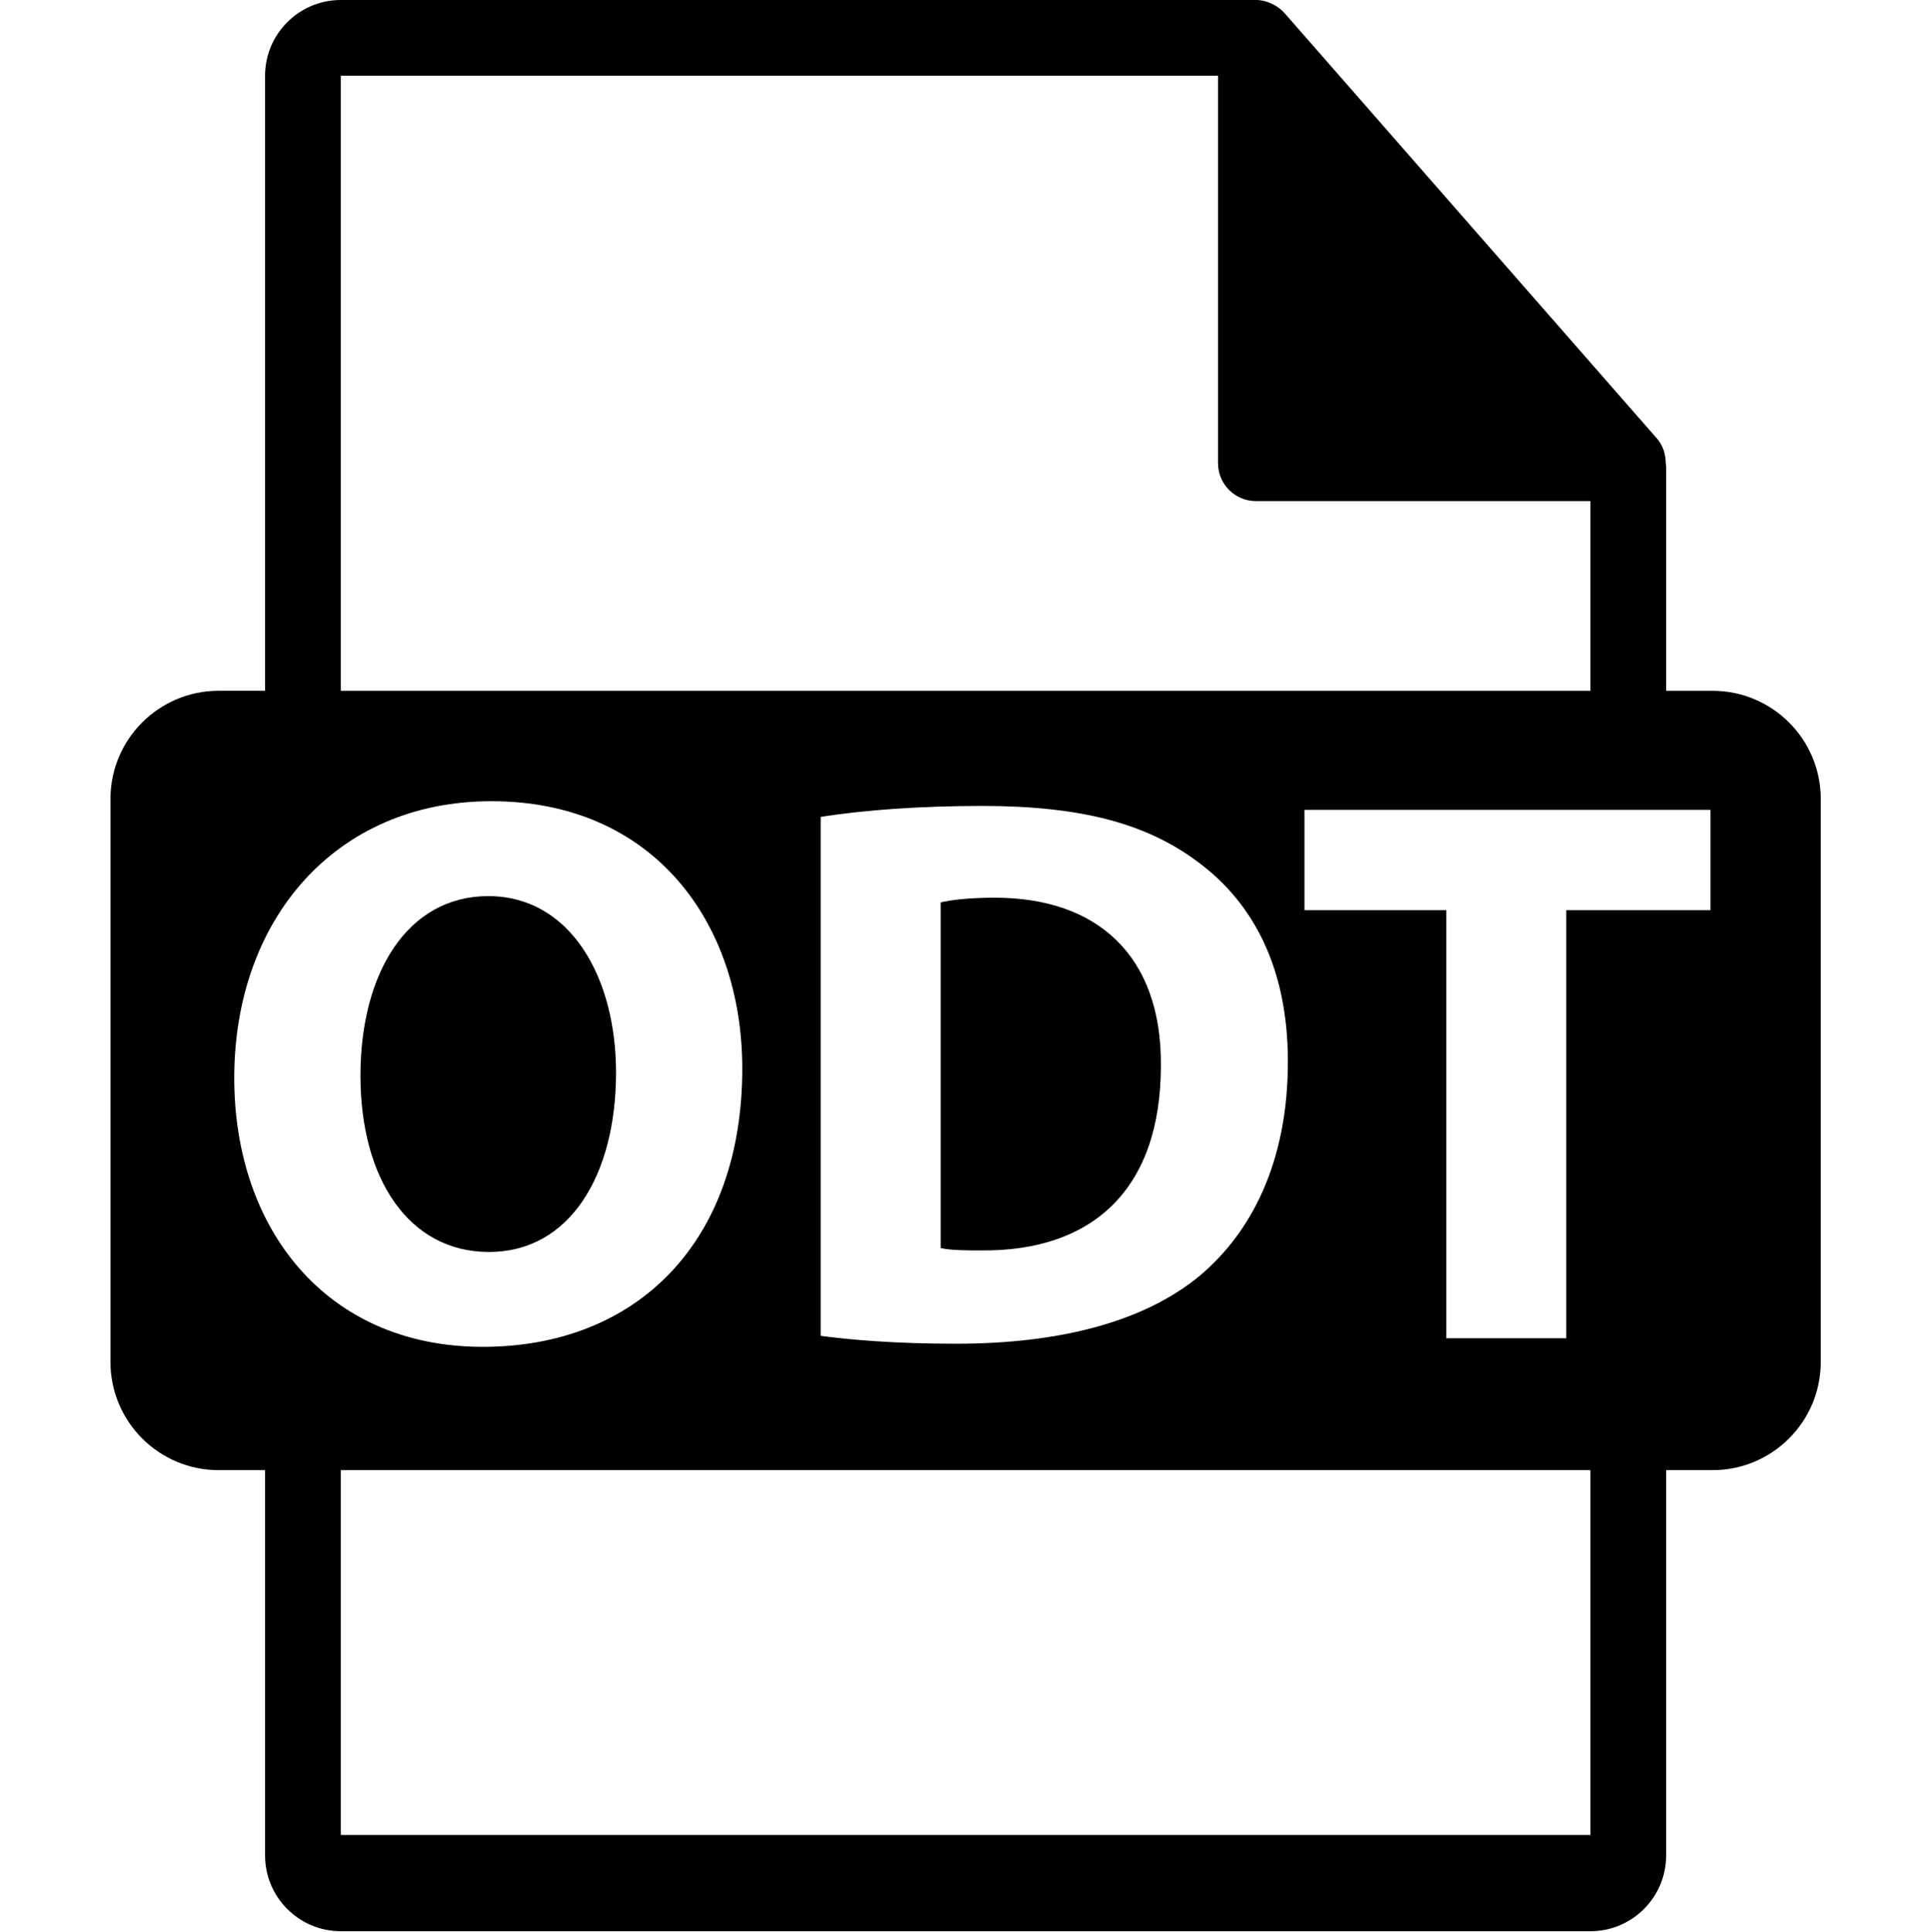
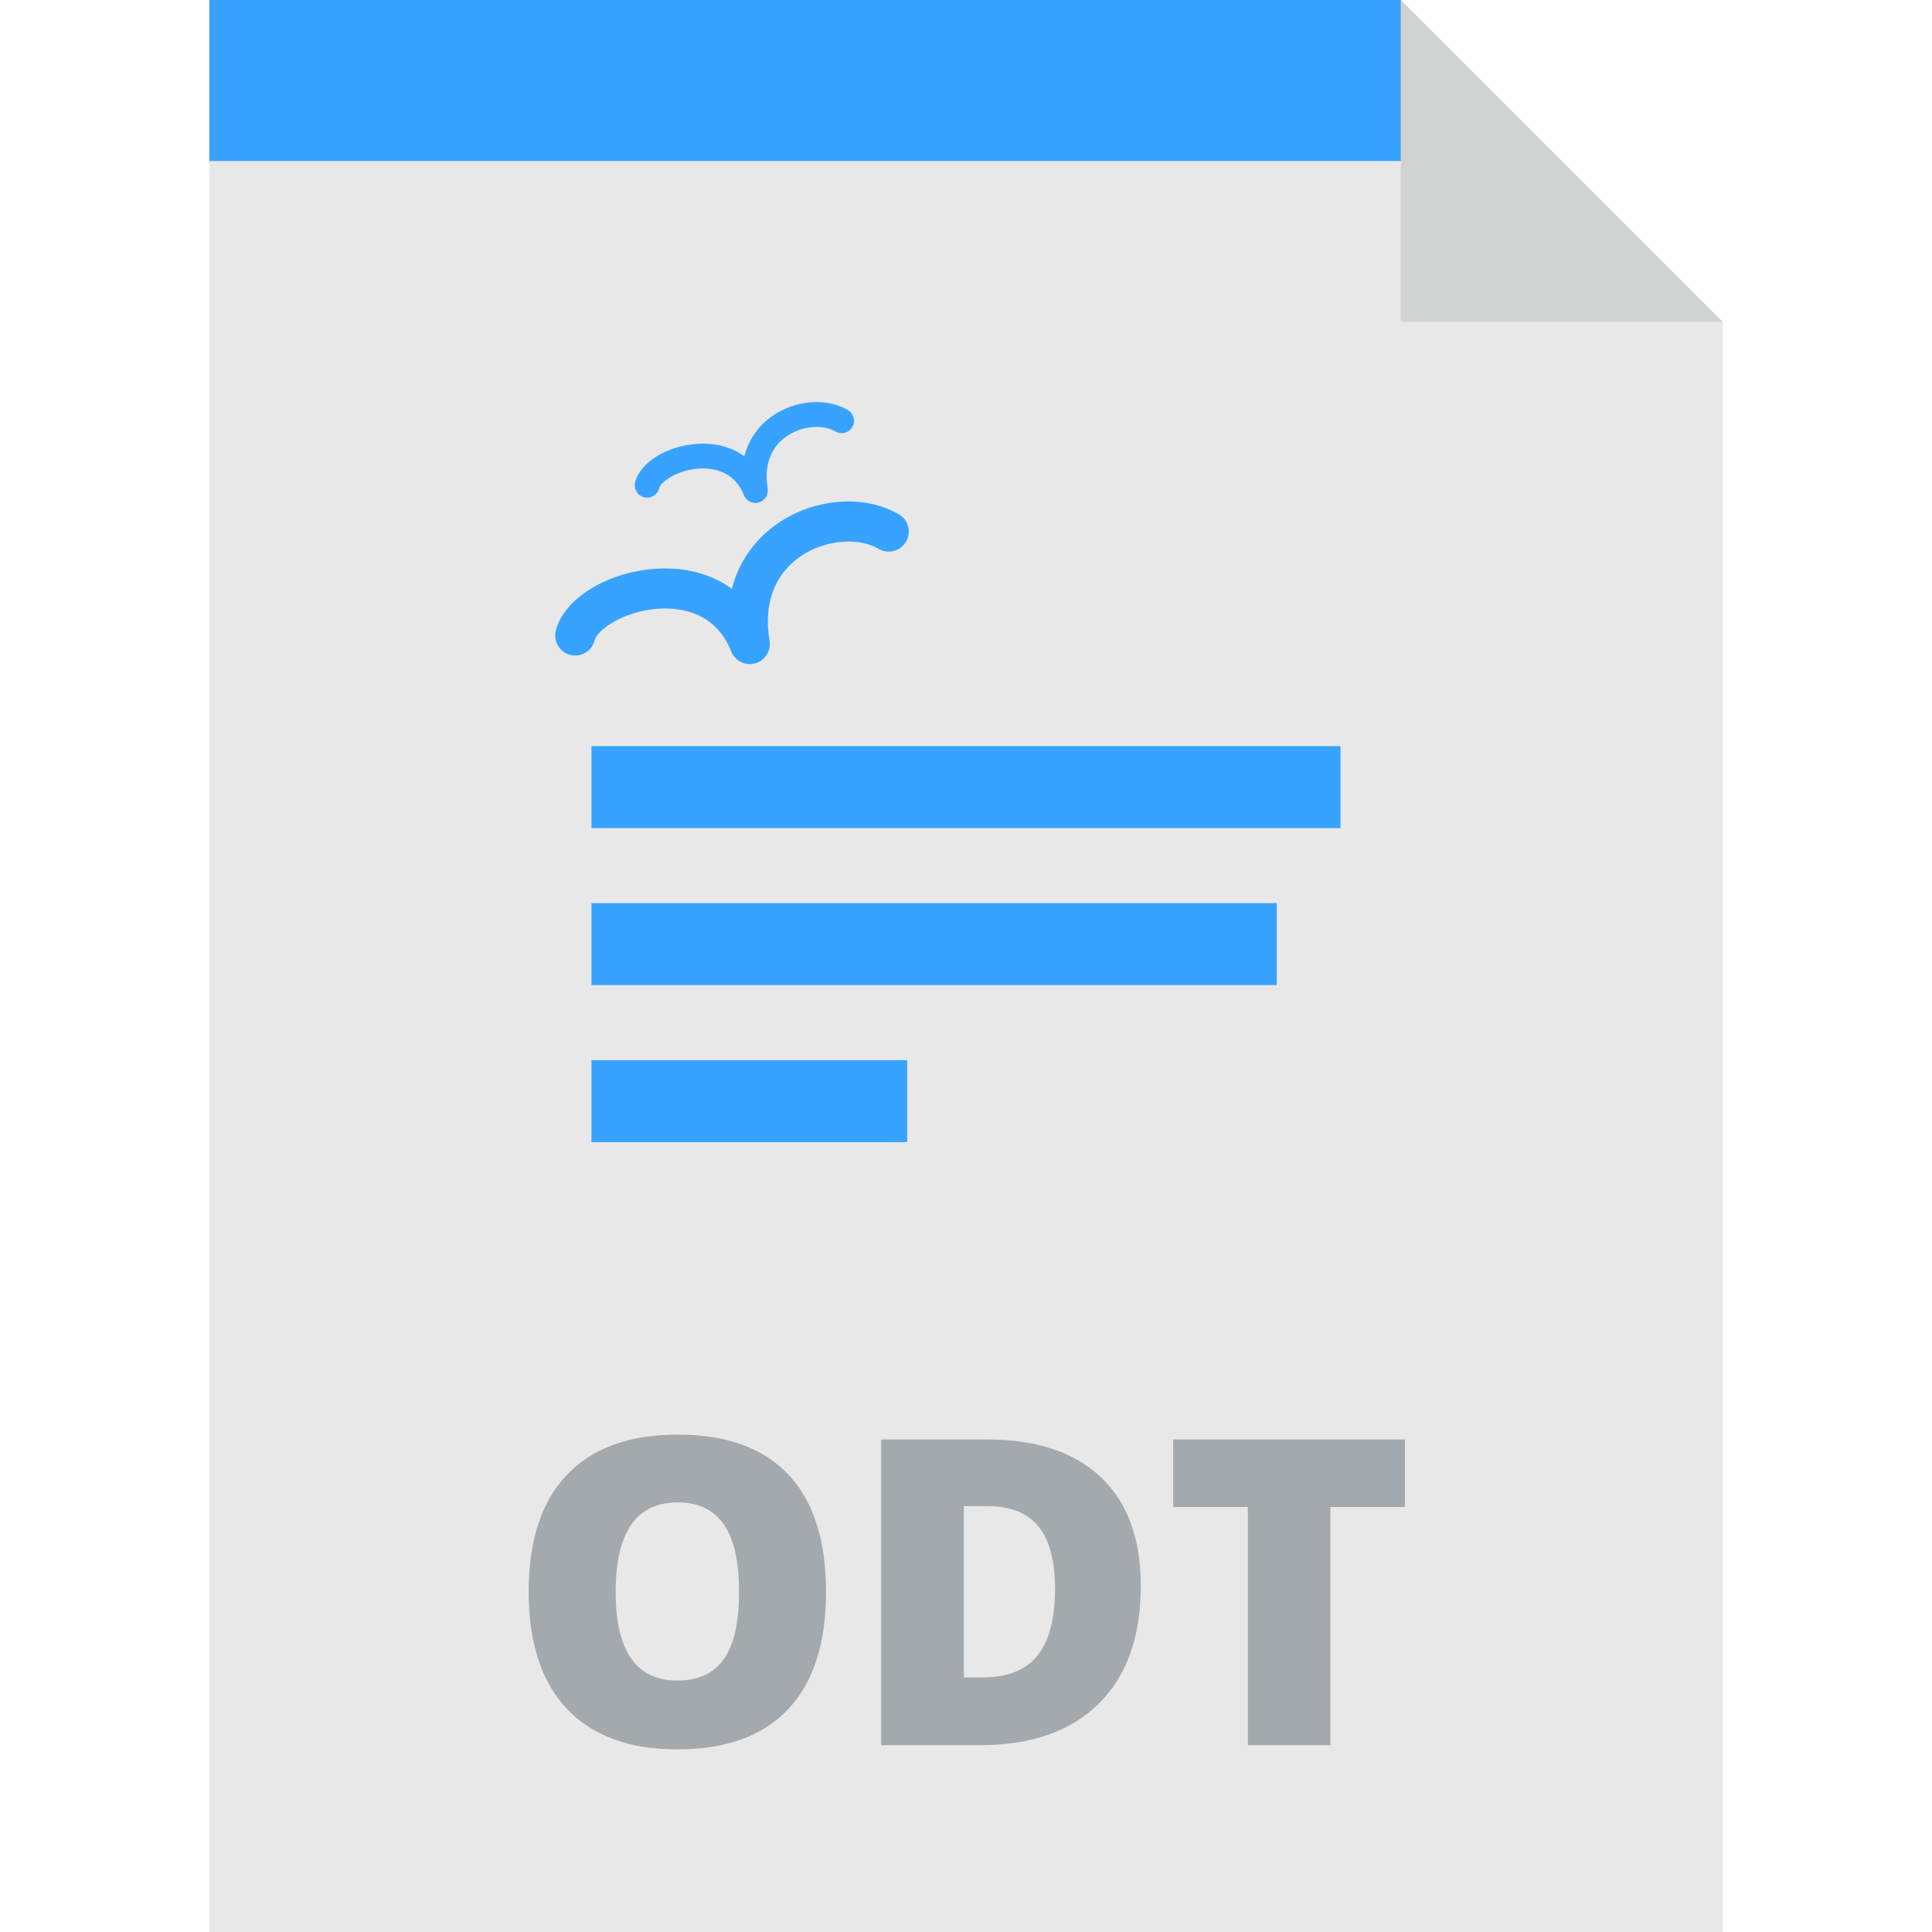
- <svg xmlns="http://www.w3.org/2000/svg" version="1.1" id="Capa_1" x="0px" y="0px" width="548.291px" height="548.291px" viewBox="0 0 548.291 548.291" style="enable-background:new 0 0 548.291 548.291;" xml:space="preserve">
+ <svg xmlns="http://www.w3.org/2000/svg" version="1.1" id="Layer_1" x="0px" y="0px" viewBox="0 0 303.188 303.188" style="enable-background:new 0 0 303.188 303.188;" xml:space="preserve">
  <g>
-     <path d="M282.413,254.859c-7.564,0-12.464,0.672-15.357,1.333v98.144c2.893,0.671,7.567,0.671,11.793,0.671   c30.714,0.221,50.741-16.693,50.741-52.525C329.811,271.324,311.568,254.859,282.413,254.859z" />
-     <path d="M486.201,196.124h-13.166V132.59c0-0.396-0.062-0.795-0.115-1.196c-0.021-2.523-0.825-5-2.552-6.963L364.657,3.677   c-0.033-0.031-0.064-0.042-0.085-0.073c-0.63-0.707-1.364-1.292-2.143-1.795c-0.229-0.157-0.461-0.286-0.702-0.421   c-0.672-0.366-1.387-0.671-2.121-0.892c-0.2-0.055-0.379-0.136-0.577-0.188C358.23,0.118,357.401,0,356.562,0H96.757   C84.894,0,75.256,9.651,75.256,21.502v174.613H62.092c-16.971,0-30.732,13.756-30.732,30.733v159.812   c0,16.968,13.761,30.731,30.732,30.731h13.164V526.79c0,11.854,9.638,21.501,21.501,21.501h354.776   c11.853,0,21.501-9.647,21.501-21.501V417.392h13.166c16.966,0,30.729-13.764,30.729-30.731V226.854   C516.93,209.872,503.167,196.124,486.201,196.124z M96.757,21.502h249.054v110.009c0,5.939,4.817,10.75,10.751,10.75h94.972v53.861   H96.757V21.502z M365.643,301.37c0,28.72-10.457,48.524-24.925,60.75c-15.795,13.141-39.832,19.376-69.216,19.376   c-17.578,0-30.045-1.112-38.504-2.236V231.932c12.459-2.005,28.714-3.118,45.846-3.118c28.482,0,46.955,5.123,61.433,16.032   C355.853,256.418,365.643,274.88,365.643,301.37z M66.504,306.042c0-44.961,28.714-78.571,73.004-78.571   c46.076,0,71.224,34.512,71.224,75.904c0,49.187-29.827,79.004-73.665,79.004C92.55,382.378,66.504,348.782,66.504,306.042z    M451.534,520.962H96.757v-103.57h354.776V520.962z M485.624,258.413h-40.945v121.529H410.63V258.413h-40.284v-28.486h115.277   V258.413z" />
-     <path d="M174.895,304.487c0-26.929-12.905-50.074-36.279-50.074c-22.921,0-36.279,21.832-36.279,50.967   c0,29.376,13.798,50.069,36.5,50.069C161.763,355.449,174.895,333.631,174.895,304.487z" />
+     <polygon style="fill:#E8E8E8;" points="219.821,0 32.842,0 32.842,303.188 270.346,303.188 270.346,50.525  " />
+     <g>
+       <rect x="92.817" y="166.37" style="fill:#38A3FF;" width="49.543" height="12.865" />
+       <rect x="92.817" y="141.728" style="fill:#38A3FF;" width="107.543" height="12.865" />
+       <rect x="92.817" y="117.087" style="fill:#38A3FF;" width="117.551" height="12.865" />
+     </g>
+     <path style="fill:#38A3FF;" d="M117.667,104.217c-1.26,0-2.437-0.764-2.92-1.987c-2.487-6.298-8.172-6.909-11.333-6.712   c-5.387,0.333-9.65,3.229-10.106,4.997c-0.434,1.679-2.147,2.69-3.826,2.255c-1.679-0.433-2.69-2.146-2.256-3.825   c1.304-5.05,8.097-9.219,15.801-9.695c4.568-0.29,8.63,0.842,11.824,3.146c1.079-4.168,3.516-7.706,7.164-10.229   c5.815-4.021,13.649-4.619,19.046-1.454c1.497,0.877,1.999,2.802,1.122,4.298c-0.878,1.497-2.804,1.996-4.298,1.121   c-3.26-1.91-8.546-1.393-12.298,1.202c-4.083,2.823-5.795,7.516-4.822,13.213c0.271,1.586-0.7,3.12-2.249,3.554   C118.232,104.179,117.947,104.217,117.667,104.217z" />
+     <path style="fill:#38A3FF;" d="M118.552,78.929c-0.782,0-1.511-0.474-1.812-1.233c-1.541-3.905-5.064-4.281-7.027-4.163   c-3.34,0.207-5.984,2.003-6.268,3.1c-0.269,1.041-1.33,1.669-2.372,1.398c-1.042-0.268-1.668-1.33-1.4-2.372   c0.809-3.132,5.021-5.717,9.799-6.013c2.831-0.176,5.352,0.521,7.332,1.951c0.669-2.586,2.18-4.779,4.442-6.343   c3.607-2.493,8.465-2.865,11.812-0.903c0.929,0.545,1.24,1.738,0.696,2.666c-0.543,0.928-1.737,1.24-2.665,0.695   c-2.02-1.186-5.299-0.863-7.627,0.746c-2.532,1.751-3.595,4.66-2.99,8.193c0.168,0.982-0.435,1.936-1.396,2.205   C118.902,78.905,118.727,78.929,118.552,78.929z" />
+     <g>
+       <path style="fill:#A4A9AD;" d="M129.631,249.816c0,8.072-1.98,14.209-5.94,18.41s-9.758,6.301-17.394,6.301    c-7.526,0-13.296-2.111-17.311-6.334c-4.015-4.222-6.022-10.37-6.022-18.443c0-7.985,1.996-14.084,5.989-18.295    c3.992-4.212,9.796-6.318,17.41-6.318c7.635,0,13.422,2.09,17.36,6.268C127.662,235.584,129.631,241.721,129.631,249.816z     M96.616,249.816c0,9.275,3.227,13.914,9.681,13.914c3.282,0,5.716-1.127,7.302-3.381c1.586-2.252,2.379-5.764,2.379-10.533    c0-4.792-0.804-8.33-2.412-10.617c-1.608-2.285-4.01-3.43-7.204-3.43C99.865,235.77,96.616,240.452,96.616,249.816z" />
+       <path style="fill:#A4A9AD;" d="M179.022,248.864c0,8.007-2.205,14.177-6.613,18.509s-10.605,6.498-18.591,6.498h-15.523v-47.979    H154.9c7.701,0,13.646,1.97,17.836,5.907C176.926,235.737,179.022,241.426,179.022,248.864z M165.566,249.324    c0-4.398-0.87-7.658-2.609-9.78s-4.381-3.183-7.926-3.183h-3.773v26.877h2.888c3.938,0,6.826-1.142,8.664-3.43    C164.647,257.523,165.566,254.027,165.566,249.324z" />
+       <path style="fill:#A4A9AD;" d="M208.787,273.871h-12.963v-37.379h-11.716v-10.6h36.361v10.6h-11.683v37.379H208.787z" />
+     </g>
+     <polygon style="fill:#38A3FF;" points="227.64,25.263 32.842,25.263 32.842,0 219.821,0  " />
+     <polygon style="fill:#D1D3D3;" points="219.821,50.525 270.346,50.525 219.821,0  " />
  </g>
  <g>
</g>
  <g>
</g>
  <g>
</g>
  <g>
</g>
  <g>
</g>
  <g>
</g>
  <g>
</g>
  <g>
</g>
  <g>
</g>
  <g>
</g>
  <g>
</g>
  <g>
</g>
  <g>
</g>
  <g>
</g>
  <g>
</g>
</svg>
